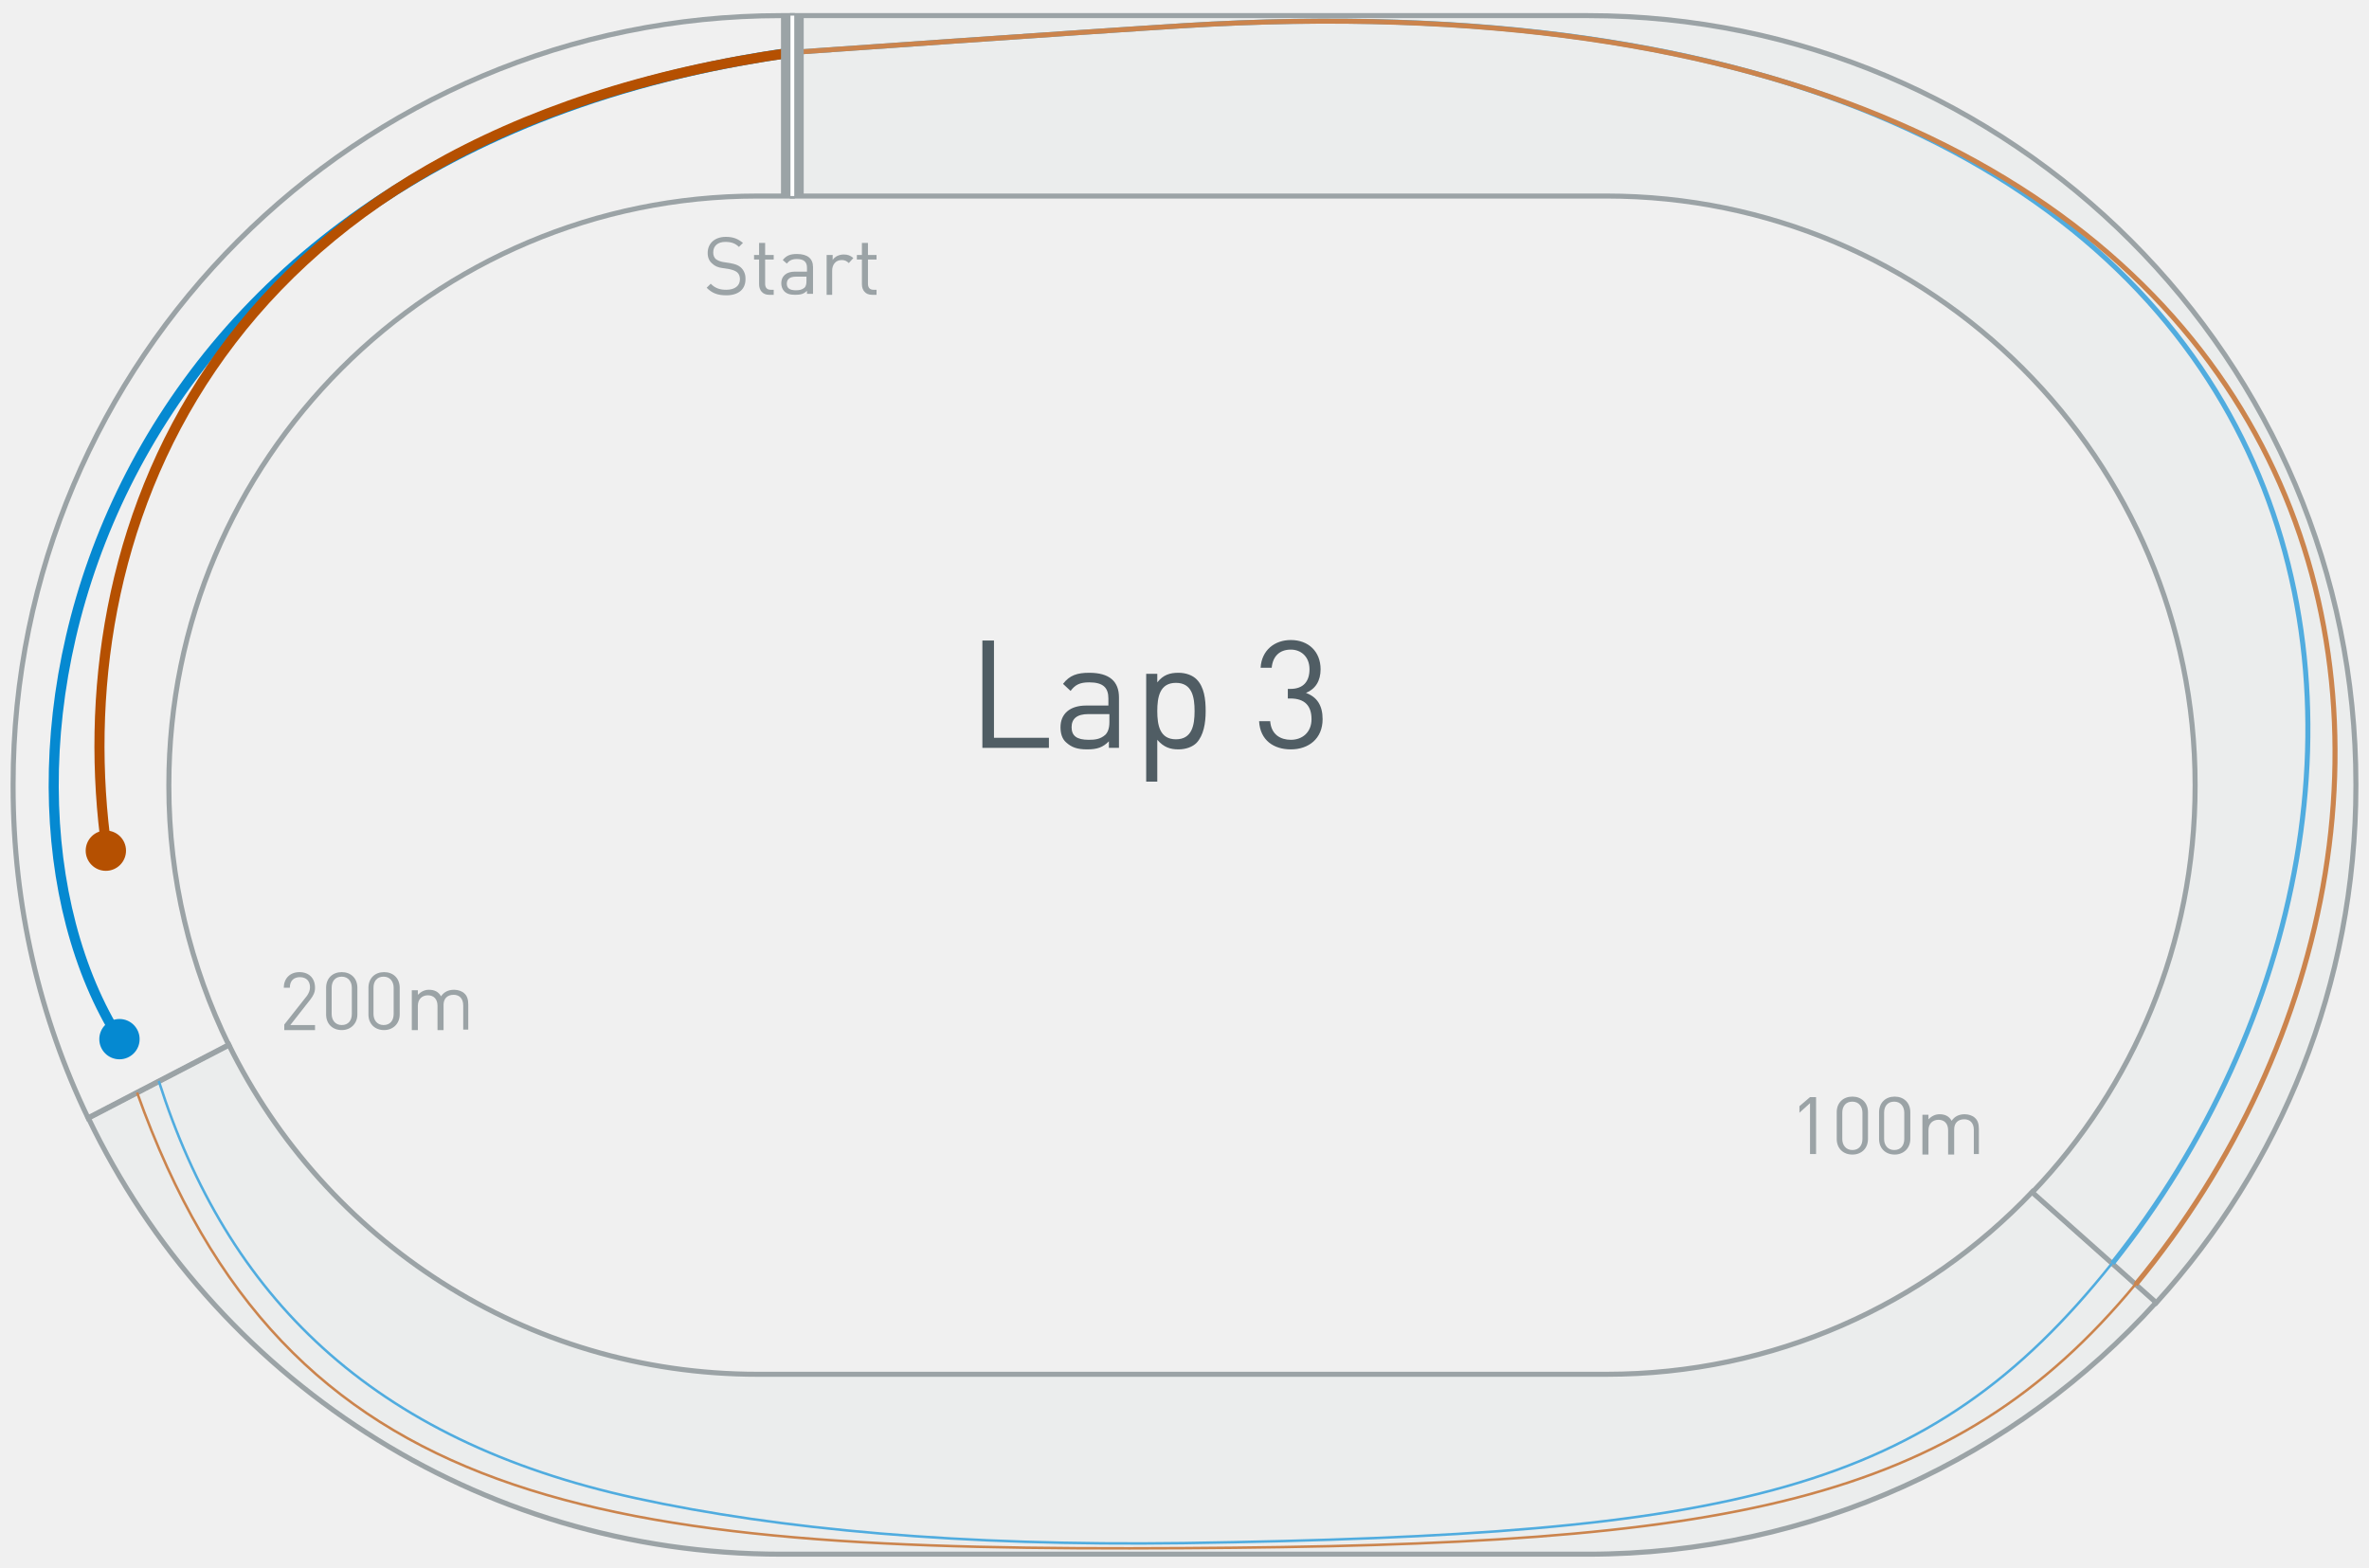
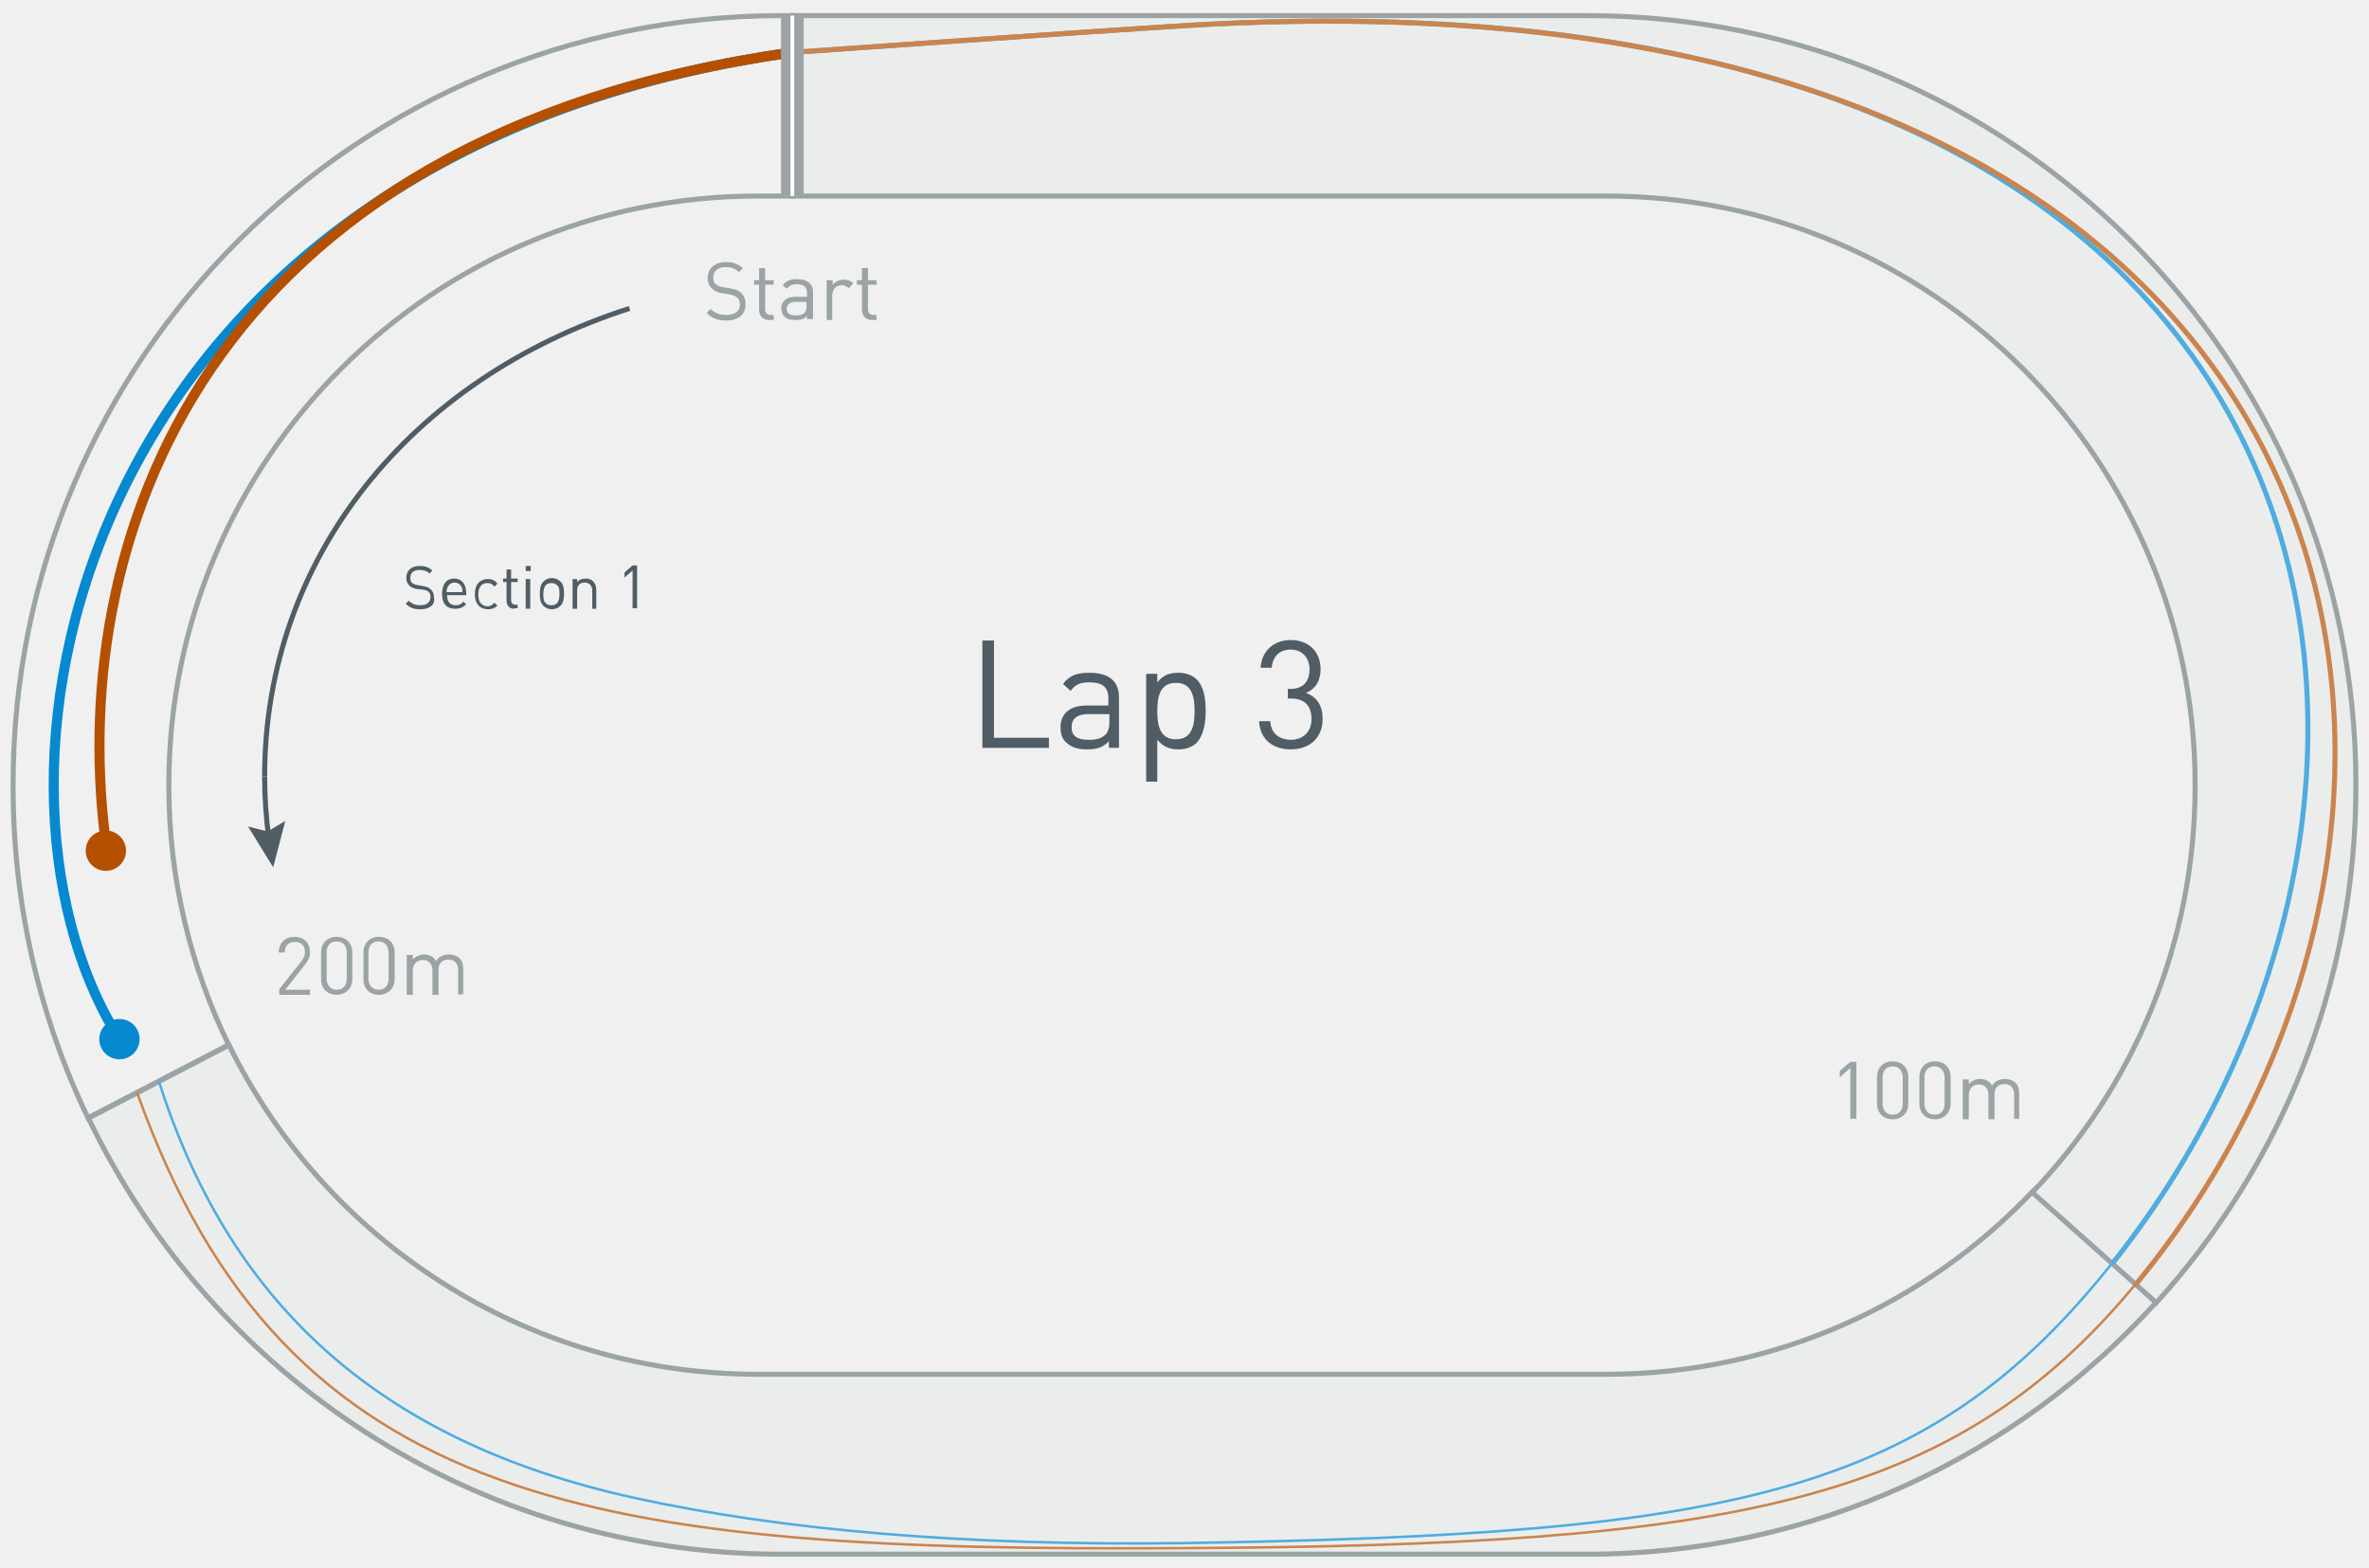
<svg xmlns="http://www.w3.org/2000/svg" version="1.1" x="0px" y="0px" viewBox="0 0 470 311" enable-background="new 0 0 470 311" xml:space="preserve">
  <g id="Layer_7">
    <g>
      <path fill="#EBEDED" stroke="#9BA3A6" stroke-miterlimit="10" d="M318.7,272.7H150.3c-46.1,0-85.9-26.7-104.9-65.4l-27.9,14.5    c24.6,51.3,76.9,86.6,137.5,86.6H315c44.7,0,85-19.3,112.8-50l-24.6-21.9C381.9,258.9,351.9,272.7,318.7,272.7z" />
      <path fill="none" stroke="#9BA3A6" stroke-miterlimit="10" d="M33.5,156v-0.3c0-64.5,52.3-116.8,116.8-116.8h6.9V3.1H155    C70.9,3.1,2.6,71.4,2.6,155.6v0.5c0,23.6,5.3,45.9,14.9,65.8l27.9-14.5C37.8,191.8,33.5,174.4,33.5,156z" />
      <path fill="#EBEDED" stroke="#9BA3A6" stroke-miterlimit="10" d="M467.4,155.6C467.4,71.4,399.1,3.1,315,3.1H157.2v35.8h161.5    c64.5,0,116.8,52.3,116.8,116.8v0.3c0,31.3-12.3,59.7-32.3,80.6l24.6,21.9c24.6-27.1,39.6-63,39.6-102.5V155.6z" />
    </g>
    <path fill="none" stroke="#0589D1" stroke-width="2" stroke-miterlimit="10" d="M157.2,10.4C16,30.2-9.6,153.6,23.7,206.2" />
    <path fill="none" stroke="#B55001" stroke-width="2" stroke-miterlimit="10" d="M157.2,10.4C39.8,26.9,12.6,108.1,21.2,168.8" />
    <circle fill="#0589D1" cx="23.7" cy="206.2" r="4" />
    <circle fill="#B55001" cx="21" cy="168.8" r="4" />
    <path fill="none" stroke="#50ACDF" stroke-miterlimit="10" d="M419.1,250.7C494.2,156.5,474-9.6,234.8,5.1   c-19.4,1.2-77.6,5.3-77.6,5.3" />
    <path fill="none" stroke="#50ACDF" stroke-width="0.5" stroke-miterlimit="10" d="M31.5,214.5c13.5,42.5,41.9,71.3,94.7,82.8   c28.4,6.2,64.7,9.5,108.6,8.9c109.4-1.7,147.7-9.7,184.2-55.5" />
    <path fill="none" stroke="#CB844D" stroke-miterlimit="10" d="M423.7,254.9C503.1,158.8,474-9.6,234.8,5.1   c-19.4,1.2-77.6,5.3-77.6,5.3" />
    <path fill="none" stroke="#CB844D" stroke-width="0.5" stroke-miterlimit="10" d="M27.2,216.8c29.6,83.2,91.9,91.1,207.6,90.4   c108.4-0.6,152.6-8.5,188.9-52.4" />
    <g>
      <line fill="none" stroke="#9BA3A6" stroke-width="4.507" stroke-miterlimit="10" x1="157.2" y1="38.9" x2="157.2" y2="3.1" />
      <line fill="none" stroke="#FFFFFF" stroke-width="0.751" stroke-miterlimit="10" x1="157.2" y1="38.9" x2="157.2" y2="3.1" />
    </g>
    <g>
      <g>
        <path fill="#505D64" d="M194.9,148.5v-21.4h2.3v19.3h10.9v2H194.9z" />
        <path fill="#505D64" d="M220,148.5v-1.4c-1.2,1.2-2.3,1.6-4.3,1.6c-2,0-3.1-0.4-4.2-1.4c-0.8-0.7-1.1-1.8-1.1-3     c0-2.6,1.8-4.3,5.1-4.3h4.4v-1.4c0-2.1-1-3.2-3.8-3.2c-1.9,0-2.8,0.5-3.7,1.7l-1.5-1.4c1.3-1.7,2.8-2.2,5.2-2.2     c4,0,5.9,1.7,5.9,4.9v10H220z M220,141.7h-4.1c-2.2,0-3.3,0.9-3.3,2.6c0,1.7,1,2.5,3.4,2.5c1.2,0,2.3-0.1,3.3-1     c0.5-0.5,0.8-1.3,0.8-2.5V141.7z" />
        <path fill="#505D64" d="M237.4,147.4c-0.8,0.8-2.1,1.3-3.6,1.3c-1.6,0-2.9-0.4-4.2-1.9v8.3h-2.2v-21.4h2.2v1.7     c1.2-1.5,2.5-1.9,4.2-1.9c1.5,0,2.8,0.5,3.6,1.3c1.5,1.5,1.8,3.9,1.8,6.3C239.2,143.5,238.8,145.9,237.4,147.4z M233.3,135.5     c-3.2,0-3.7,2.8-3.7,5.6s0.5,5.6,3.7,5.6c3.2,0,3.7-2.8,3.7-5.6S236.5,135.5,233.3,135.5z" />
        <path fill="#505D64" d="M256.1,148.7c-3.4,0-6.1-1.8-6.3-5.6h2.2c0.2,2.7,2.1,3.7,4.1,3.7c2.3,0,4.1-1.5,4.1-4.1     c0-2.6-1.3-4.1-4.2-4.1h-0.5v-1.9h0.5c2.6,0,3.8-1.5,3.8-3.9c0-2.5-1.7-3.9-3.7-3.9c-2.3,0-3.6,1.4-3.8,3.6h-2.2     c0.2-3.5,2.8-5.5,6-5.5c3.5,0,5.9,2.3,5.9,5.8c0,2.3-1,3.9-2.9,4.7c2.2,0.8,3.3,2.5,3.3,5.2C262.4,146.6,259.6,148.7,256.1,148.7     z" />
      </g>
    </g>
  </g>
+   <g id="section1">
+     <g>
+       <g>
+         <g>
+           <path fill="none" stroke="#505D64" stroke-miterlimit="10" d="M53.3,166.2c-0.5-4-0.8-8.1-0.8-12.1" />
+           <g>
+             <polygon fill="#505D64" points="56.6,162.9 53.1,165 49.2,164 54.2,172.1      " />
+           </g>
+         </g>
+       </g>
+       <path fill="none" stroke="#505D64" stroke-miterlimit="10" d="M52.5,154.1c0-43.4,29-79,72.4-92.9" />
+     </g>
+     <g>
+       <g>
+         <path fill="#505D64" d="M83.4,120.9c-1.3,0-2.1-0.3-2.9-1.1l0.6-0.6c0.7,0.7,1.4,0.9,2.3,0.9c1.3,0,2-0.6,2-1.6     c0-0.5-0.1-0.8-0.4-1.1c-0.3-0.2-0.5-0.3-1.1-0.4l-1-0.1c-0.7-0.1-1.2-0.3-1.6-0.6c-0.4-0.4-0.7-0.9-0.7-1.6c0-1.5,1-2.4,2.7-2.4     c1.1,0,1.8,0.3,2.5,0.9l-0.6,0.6c-0.5-0.5-1.1-0.7-2-0.7c-1.2,0-1.8,0.6-1.8,1.6c0,0.4,0.1,0.8,0.4,1c0.3,0.2,0.7,0.4,1.1,0.4     l1,0.2c0.8,0.1,1.2,0.3,1.5,0.6c0.5,0.4,0.7,1,0.7,1.7C86.4,120,85.2,120.9,83.4,120.9z" />
+         <path fill="#505D64" d="M88.7,118.1c0,1.3,0.6,2,1.7,2c0.7,0,1.1-0.2,1.5-0.7l0.6,0.5c-0.6,0.6-1.2,0.9-2.2,0.9     c-1.6,0-2.6-0.9-2.6-3c0-1.9,0.9-3,2.4-3c1.5,0,2.4,1.1,2.4,2.9v0.4H88.7z M91.6,116.5c-0.3-0.5-0.7-0.9-1.4-0.9     c-0.6,0-1.1,0.3-1.4,0.9c-0.1,0.3-0.2,0.5-0.2,1h3.1C91.8,117,91.7,116.8,91.6,116.5z" />
+         <path fill="#505D64" d="M96.8,120.9c-1.5,0-2.6-1-2.6-3c0-2,1.1-3,2.6-3c0.8,0,1.3,0.2,1.9,0.9l-0.6,0.6     c-0.4-0.5-0.8-0.7-1.4-0.7c-0.6,0-1.1,0.2-1.4,0.7c-0.3,0.4-0.4,0.8-0.4,1.6c0,0.7,0.1,1.2,0.4,1.6c0.3,0.4,0.8,0.7,1.4,0.7     c0.6,0,0.9-0.2,1.4-0.7l0.6,0.6C98.1,120.7,97.6,120.9,96.8,120.9z" />
+         <path fill="#505D64" d="M102,120.8c-1,0-1.5-0.7-1.5-1.6v-3.7h-0.7v-0.7h0.7v-1.8h0.9v1.8h1.3v0.7h-1.3v3.6     c0,0.5,0.3,0.9,0.8,0.9h0.5v0.7H102z" />
+         <path fill="#505D64" d="M104.3,113.3v-1h1v1H104.3z M104.3,120.8v-5.9h0.9v5.9H104.3z" />
+         <path fill="#505D64" d="M111.2,120.2c-0.4,0.4-1,0.7-1.7,0.7c-0.7,0-1.3-0.3-1.7-0.7c-0.6-0.6-0.7-1.4-0.7-2.4     c0-0.9,0.1-1.8,0.7-2.4c0.4-0.4,1-0.7,1.7-0.7c0.7,0,1.3,0.3,1.7,0.7c0.6,0.6,0.7,1.4,0.7,2.4     C111.9,118.8,111.8,119.6,111.2,120.2z M110.5,116.1c-0.3-0.3-0.7-0.4-1.1-0.4c-0.4,0-0.8,0.1-1.1,0.4c-0.4,0.4-0.5,1.2-0.5,1.8     c0,0.7,0,1.4,0.5,1.8c0.3,0.3,0.6,0.4,1.1,0.4c0.4,0,0.8-0.1,1.1-0.4c0.4-0.4,0.5-1.2,0.5-1.8C111,117.2,111,116.5,110.5,116.1z" />
+         <path fill="#505D64" d="M117.5,120.8v-3.6c0-1-0.6-1.6-1.5-1.6s-1.5,0.5-1.5,1.6v3.6h-0.9v-5.9h0.9v0.6c0.4-0.5,1-0.7,1.7-0.7     c0.6,0,1.2,0.2,1.5,0.6c0.4,0.4,0.6,1,0.6,1.6v3.8H117.5z" />
+         <path fill="#505D64" d="M125.5,120.8v-7.6l-1.6,1.4v-1l1.6-1.4h0.9v8.5H125.5z" />
+       </g>
+     </g>
+   </g>
  <g id="Label">
    <g>
-       <path fill="#9BA3A6" d="M144.1,58.6c-1.7,0-2.8-0.4-3.9-1.5l0.8-0.8c0.9,0.9,1.8,1.2,3.1,1.2c1.7,0,2.7-0.8,2.7-2.1    c0-0.6-0.2-1.1-0.6-1.4c-0.4-0.3-0.7-0.4-1.5-0.6l-1.3-0.2c-0.9-0.1-1.6-0.4-2.1-0.9c-0.6-0.5-0.9-1.2-0.9-2.1    c0-1.9,1.4-3.2,3.6-3.2c1.5,0,2.4,0.4,3.4,1.2l-0.8,0.8c-0.7-0.7-1.5-1-2.7-1c-1.5,0-2.4,0.8-2.4,2.1c0,0.6,0.2,1,0.5,1.3    c0.4,0.3,0.9,0.5,1.5,0.6l1.3,0.2c1.1,0.2,1.6,0.4,2.1,0.8c0.6,0.5,1,1.3,1,2.2C148,57.4,146.5,58.6,144.1,58.6z" />
-       <path fill="#9BA3A6" d="M152.6,58.5c-1.3,0-2-0.9-2-2.1v-4.9h-1v-0.9h1v-2.4h1.2v2.4h1.7v0.9h-1.7v4.8c0,0.7,0.3,1.2,1.1,1.2h0.6    v1H152.6z" />
-       <path fill="#9BA3A6" d="M160.1,58.5v-0.8c-0.6,0.6-1.2,0.8-2.3,0.8c-1.1,0-1.7-0.2-2.2-0.7c-0.4-0.4-0.6-1-0.6-1.6    c0-1.4,1-2.3,2.7-2.3h2.4v-0.8c0-1.1-0.6-1.7-2-1.7c-1,0-1.5,0.3-2,0.9l-0.8-0.7c0.7-0.9,1.5-1.2,2.8-1.2c2.1,0,3.2,0.9,3.2,2.6    v5.3H160.1z M160.1,54.9h-2.2c-1.2,0-1.8,0.5-1.8,1.4c0,0.9,0.6,1.3,1.8,1.3c0.7,0,1.2-0.1,1.7-0.5c0.3-0.3,0.4-0.7,0.4-1.4V54.9z    " />
-       <path fill="#9BA3A6" d="M168.4,52.2c-0.4-0.4-0.8-0.6-1.4-0.6c-1.2,0-1.9,0.9-1.9,2.1v4.8H164v-7.9h1.2v1c0.4-0.7,1.3-1.1,2.2-1.1    c0.8,0,1.3,0.2,1.9,0.7L168.4,52.2z" />
-       <path fill="#9BA3A6" d="M173,58.5c-1.3,0-2-0.9-2-2.1v-4.9h-1v-0.9h1v-2.4h1.2v2.4h1.7v0.9h-1.7v4.8c0,0.7,0.3,1.2,1.1,1.2h0.6v1    H173z" />
+       <path fill="#9BA3A6" d="M144.1,63.6c-1.7,0-2.8-0.4-3.9-1.5l0.8-0.8c0.9,0.9,1.8,1.2,3.1,1.2c1.7,0,2.7-0.8,2.7-2.1    c0-0.6-0.2-1.1-0.6-1.4c-0.4-0.3-0.7-0.4-1.5-0.6l-1.3-0.2c-0.9-0.1-1.6-0.4-2.1-0.9c-0.6-0.5-0.9-1.2-0.9-2.1    c0-1.9,1.4-3.2,3.6-3.2c1.5,0,2.4,0.4,3.4,1.2l-0.8,0.8c-0.7-0.7-1.5-1-2.7-1c-1.5,0-2.4,0.8-2.4,2.1c0,0.6,0.2,1,0.5,1.3    c0.4,0.3,0.9,0.5,1.5,0.6l1.3,0.2c1.1,0.2,1.6,0.4,2.1,0.8c0.6,0.5,1,1.3,1,2.2C148,62.4,146.5,63.6,144.1,63.6z" />
+       <path fill="#9BA3A6" d="M152.6,63.5c-1.3,0-2-0.9-2-2.1v-4.9h-1v-0.9h1v-2.4h1.2v2.4h1.7v0.9h-1.7v4.8c0,0.7,0.3,1.2,1.1,1.2h0.6    v1H152.6z" />
+       <path fill="#9BA3A6" d="M160.1,63.5v-0.8c-0.6,0.6-1.2,0.8-2.3,0.8c-1.1,0-1.7-0.2-2.2-0.7c-0.4-0.4-0.6-1-0.6-1.6    c0-1.4,1-2.3,2.7-2.3h2.4v-0.8c0-1.1-0.6-1.7-2-1.7c-1,0-1.5,0.3-2,0.9l-0.8-0.7c0.7-0.9,1.5-1.2,2.8-1.2c2.1,0,3.2,0.9,3.2,2.6    v5.3H160.1z M160.1,59.9h-2.2c-1.2,0-1.8,0.5-1.8,1.4c0,0.9,0.6,1.3,1.8,1.3c0.7,0,1.2-0.1,1.7-0.5c0.3-0.3,0.4-0.7,0.4-1.4V59.9z    " />
+       <path fill="#9BA3A6" d="M168.4,57.2c-0.4-0.4-0.8-0.6-1.4-0.6c-1.2,0-1.9,0.9-1.9,2.1v4.8H164v-7.9h1.2v1c0.4-0.7,1.3-1.1,2.2-1.1    c0.8,0,1.3,0.2,1.9,0.7L168.4,57.2z" />
+       <path fill="#9BA3A6" d="M173,63.5c-1.3,0-2-0.9-2-2.1v-4.9h-1v-0.9h1v-2.4h1.2v2.4h1.7v0.9h-1.7v4.8c0,0.7,0.3,1.2,1.1,1.2h0.6v1    H173z" />
    </g>
    <g>
-       <path fill="#9BA3A6" d="M359.1,229v-10.1l-2.1,1.9v-1.3l2.1-1.8h1.2V229H359.1z" />
-       <path fill="#9BA3A6" d="M367.5,229.1c-1.8,0-3.1-1.2-3.1-3.1v-5.3c0-1.9,1.3-3.1,3.1-3.1c1.8,0,3.1,1.2,3.1,3.1v5.3    C370.6,227.9,369.3,229.1,367.5,229.1z M369.5,220.8c0-1.2-0.7-2.2-2-2.2s-2,0.9-2,2.2v5.2c0,1.2,0.7,2.2,2,2.2s2-0.9,2-2.2V220.8    z" />
-       <path fill="#9BA3A6" d="M375.9,229.1c-1.8,0-3.1-1.2-3.1-3.1v-5.3c0-1.9,1.3-3.1,3.1-3.1c1.8,0,3.1,1.2,3.1,3.1v5.3    C379,227.9,377.6,229.1,375.9,229.1z M377.8,220.8c0-1.2-0.7-2.2-2-2.2s-2,0.9-2,2.2v5.2c0,1.2,0.7,2.2,2,2.2s2-0.9,2-2.2V220.8z" />
-       <path fill="#9BA3A6" d="M391.6,229v-4.8c0-1.4-0.8-2.1-1.9-2.1c-1.2,0-2,0.7-2,2v5h-1.2v-4.8c0-1.4-0.8-2.1-1.9-2.1s-2,0.7-2,2.1    v4.8h-1.2v-7.9h1.2v0.9c0.6-0.6,1.3-1,2.2-1c1.1,0,1.9,0.4,2.4,1.3c0.6-0.9,1.5-1.3,2.6-1.3c0.8,0,1.6,0.3,2,0.7    c0.6,0.5,0.8,1.3,0.8,2.2v5H391.6z" />
+       <path fill="#9BA3A6" d="M367.1,222v-10.1l-2.1,1.9v-1.3l2.1-1.8h1.2V222H367.1z" />
+       <path fill="#9BA3A6" d="M375.5,222.1c-1.8,0-3.1-1.2-3.1-3.1v-5.3c0-1.9,1.3-3.1,3.1-3.1c1.8,0,3.1,1.2,3.1,3.1v5.3    C378.6,220.9,377.3,222.1,375.5,222.1z M377.5,213.8c0-1.2-0.7-2.2-2-2.2s-2,0.9-2,2.2v5.2c0,1.2,0.7,2.2,2,2.2s2-0.9,2-2.2V213.8    z" />
+       <path fill="#9BA3A6" d="M383.9,222.1c-1.8,0-3.1-1.2-3.1-3.1v-5.3c0-1.9,1.3-3.1,3.1-3.1c1.8,0,3.1,1.2,3.1,3.1v5.3    C387,220.9,385.6,222.1,383.9,222.1z M385.8,213.8c0-1.2-0.7-2.2-2-2.2s-2,0.9-2,2.2v5.2c0,1.2,0.7,2.2,2,2.2s2-0.9,2-2.2V213.8z" />
+       <path fill="#9BA3A6" d="M399.6,222v-4.8c0-1.4-0.8-2.1-1.9-2.1c-1.2,0-2,0.7-2,2v5h-1.2v-4.8c0-1.4-0.8-2.1-1.9-2.1s-2,0.7-2,2.1    v4.8h-1.2v-7.9h1.2v0.9c0.6-0.6,1.3-1,2.2-1c1.1,0,1.9,0.4,2.4,1.3c0.6-0.9,1.5-1.3,2.6-1.3c0.8,0,1.6,0.3,2,0.7    c0.6,0.5,0.8,1.3,0.8,2.2v5H399.6z" />
    </g>
    <g>
-       <path fill="#9BA3A6" d="M56.4,204.3v-1l4.5-5.7c0.4-0.6,0.6-1.1,0.6-1.7c0-1.2-0.7-2-2-2c-1.1,0-2,0.6-2,2.1h-1.2    c0-1.8,1.2-3.1,3.1-3.1c1.9,0,3.1,1.2,3.1,3.1c0,0.9-0.3,1.5-0.9,2.3l-4,5.1h4.9v1H56.4z" />
-       <path fill="#9BA3A6" d="M67.8,204.4c-1.8,0-3.1-1.2-3.1-3.1v-5.3c0-1.9,1.3-3.1,3.1-3.1c1.8,0,3.1,1.2,3.1,3.1v5.3    C70.9,203.1,69.6,204.4,67.8,204.4z M69.8,196c0-1.2-0.7-2.2-2-2.2s-2,0.9-2,2.2v5.2c0,1.2,0.7,2.2,2,2.2s2-0.9,2-2.2V196z" />
-       <path fill="#9BA3A6" d="M76.2,204.4c-1.8,0-3.1-1.2-3.1-3.1v-5.3c0-1.9,1.3-3.1,3.1-3.1c1.8,0,3.1,1.2,3.1,3.1v5.3    C79.3,203.1,78,204.4,76.2,204.4z M78.1,196c0-1.2-0.7-2.2-2-2.2s-2,0.9-2,2.2v5.2c0,1.2,0.7,2.2,2,2.2s2-0.9,2-2.2V196z" />
-       <path fill="#9BA3A6" d="M91.9,204.3v-4.8c0-1.4-0.8-2.1-1.9-2.1c-1.2,0-2,0.7-2,2v5h-1.2v-4.8c0-1.4-0.8-2.1-1.9-2.1s-2,0.7-2,2.1    v4.8h-1.2v-7.9h1.2v0.9c0.6-0.6,1.3-1,2.2-1c1.1,0,1.9,0.4,2.4,1.3c0.6-0.9,1.5-1.3,2.6-1.3c0.8,0,1.6,0.3,2,0.7    c0.6,0.5,0.8,1.3,0.8,2.2v5H91.9z" />
+       <path fill="#9BA3A6" d="M55.4,197.3v-1l4.5-5.7c0.4-0.6,0.6-1.1,0.6-1.7c0-1.2-0.7-2-2-2c-1.1,0-2,0.6-2,2.1h-1.2    c0-1.8,1.2-3.1,3.1-3.1c1.9,0,3.1,1.2,3.1,3.1c0,0.9-0.3,1.5-0.9,2.3l-4,5.1h4.9v1H55.4z" />
+       <path fill="#9BA3A6" d="M66.8,197.4c-1.8,0-3.1-1.2-3.1-3.1v-5.3c0-1.9,1.3-3.1,3.1-3.1c1.8,0,3.1,1.2,3.1,3.1v5.3    C69.9,196.1,68.6,197.4,66.8,197.4z M68.8,189c0-1.2-0.7-2.2-2-2.2s-2,0.9-2,2.2v5.2c0,1.2,0.7,2.2,2,2.2s2-0.9,2-2.2V189z" />
+       <path fill="#9BA3A6" d="M75.2,197.4c-1.8,0-3.1-1.2-3.1-3.1v-5.3c0-1.9,1.3-3.1,3.1-3.1c1.8,0,3.1,1.2,3.1,3.1v5.3    C78.3,196.1,77,197.4,75.2,197.4z M77.1,189c0-1.2-0.7-2.2-2-2.2s-2,0.9-2,2.2v5.2c0,1.2,0.7,2.2,2,2.2s2-0.9,2-2.2V189z" />
+       <path fill="#9BA3A6" d="M90.9,197.3v-4.8c0-1.4-0.8-2.1-1.9-2.1c-1.2,0-2,0.7-2,2v5h-1.2v-4.8c0-1.4-0.8-2.1-1.9-2.1s-2,0.7-2,2.1    v4.8h-1.2v-7.9h1.2v0.9c0.6-0.6,1.3-1,2.2-1c1.1,0,1.9,0.4,2.4,1.3c0.6-0.9,1.5-1.3,2.6-1.3c0.8,0,1.6,0.3,2,0.7    c0.6,0.5,0.8,1.3,0.8,2.2v5H90.9z" />
    </g>
  </g>
</svg>
